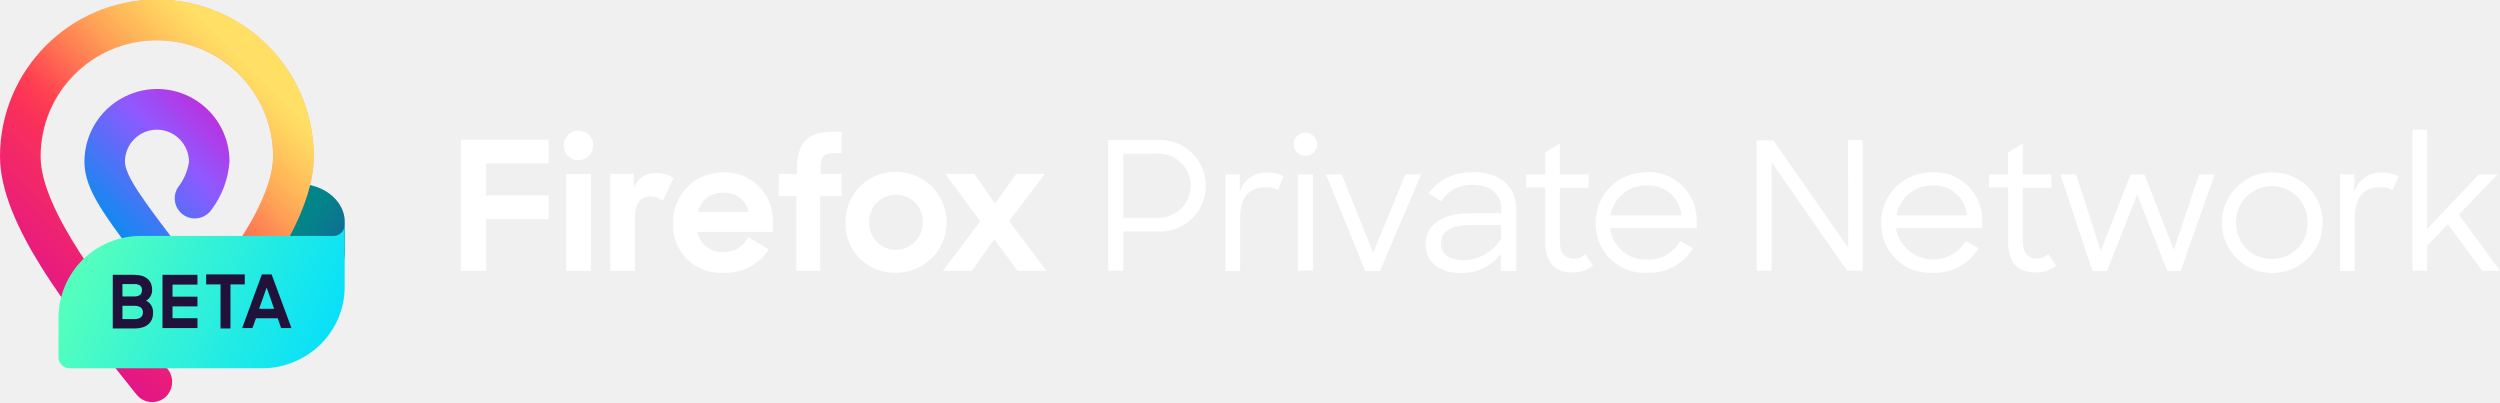
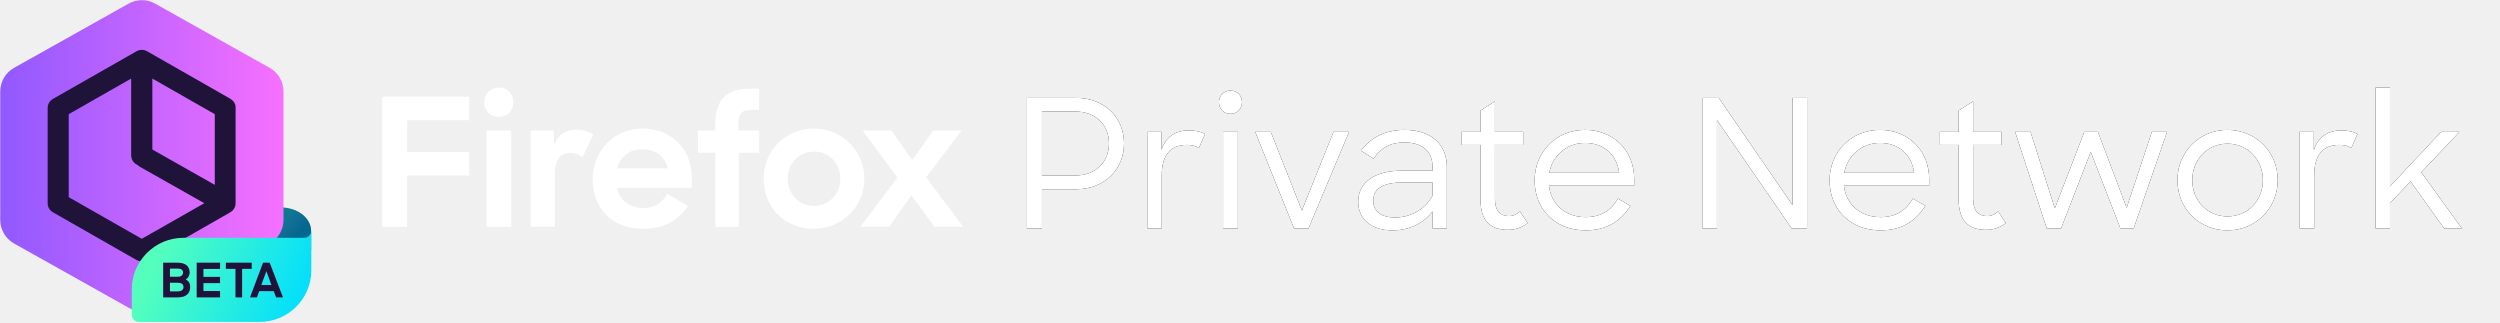
- <svg xmlns="http://www.w3.org/2000/svg" xmlns:xlink="http://www.w3.org/1999/xlink" data-name="Layer 1" viewBox="0 0 279.54 45">
+ <svg xmlns="http://www.w3.org/2000/svg" xmlns:xlink="http://www.w3.org/1999/xlink" width="2030" height="262">
  <defs>
-     <linearGradient id="a" x1="41.78" y1="15.19" x2="34.5" y2="19.72" gradientTransform="matrix(1 0 0 -1 0 50)" gradientUnits="userSpaceOnUse">
-       <stop offset="0" stop-color="#054096" stop-opacity=".5" />
-       <stop offset=".05" stop-color="#0f3d9c" stop-opacity=".44" />
-       <stop offset=".26" stop-color="#2f35b1" stop-opacity=".25" />
-       <stop offset=".47" stop-color="#462fbf" stop-opacity=".11" />
-       <stop offset=".67" stop-color="#542bc8" stop-opacity=".03" />
-       <stop offset=".86" stop-color="#592acb" stop-opacity="0" />
+     <linearGradient x1="79.077%" y1="61.129%" x2="52.439%" y2="48.719%" id="b">
+       <stop stop-color="#054096" stop-opacity=".5" offset="0%" />
+       <stop stop-color="#173BA1" stop-opacity=".442" offset="9.995%" />
+       <stop stop-color="#3434B3" stop-opacity=".329" offset="29.49%" />
+       <stop stop-color="#482EC1" stop-opacity=".217" offset="48.88%" />
+       <stop stop-color="#552BC8" stop-opacity=".107" offset="67.97%" />
+       <stop stop-color="#592ACB" stop-opacity="0" offset="86.4%" />
    </linearGradient>
-     <linearGradient id="b" x1="28.3" y1="14.27" x2="23.84" y2="20.84" xlink:href="#a" />
-     <linearGradient id="c" x1="18.83" y1="21.32" x2="31.7" y2="34.19" gradientTransform="matrix(1 0 0 -1 0 50)" gradientUnits="userSpaceOnUse">
-       <stop offset="0" stop-color="#0090ed" />
-       <stop offset=".68" stop-color="#9059ff" />
-       <stop offset="1" stop-color="#b833e1" />
+     <linearGradient x1="-.075%" y1="50.017%" x2="99.986%" y2="50.017%" id="c">
+       <stop stop-color="#9059FF" offset="0%" />
+       <stop stop-color="#F770FF" offset="100%" />
    </linearGradient>
-     <linearGradient id="d" x1="10.32" y1="15.74" x2="37.17" y2="42.59" gradientTransform="matrix(1 0 0 -1 0 50)" gradientUnits="userSpaceOnUse">
-       <stop offset="0" stop-color="#e31587" />
-       <stop offset=".44" stop-color="#ff3750" />
-       <stop offset=".57" stop-color="#ff564b" />
-       <stop offset=".74" stop-color="#ff7945" />
-       <stop offset=".88" stop-color="#ff8e41" />
-       <stop offset=".97" stop-color="#ff9640" />
+     <linearGradient x1="10.951%" y1="41.295%" x2="102.369%" y2="60.901%" id="d">
+       <stop stop-color="#54FFBD" offset=".103%" />
+       <stop stop-color="#0DF" offset="100%" />
    </linearGradient>
-     <linearGradient id="e" x1="10.32" y1="15.74" x2="37.17" y2="42.59" gradientTransform="matrix(1 0 0 -1 0 50)" gradientUnits="userSpaceOnUse">
-       <stop offset=".37" stop-color="#fff36e" stop-opacity="0" />
-       <stop offset=".43" stop-color="#fff36e" stop-opacity=".04" />
-       <stop offset=".52" stop-color="#fff36e" stop-opacity=".14" />
-       <stop offset=".64" stop-color="#fff36e" stop-opacity=".31" />
-       <stop offset=".78" stop-color="#fff36e" stop-opacity=".54" />
-       <stop offset=".92" stop-color="#fff36e" stop-opacity=".8" />
-     </linearGradient>
-     <linearGradient id="f" x1="16.57" y1="20.9" x2="45.7" y2="8.39" gradientTransform="matrix(1 0 0 -1 0 50)" gradientUnits="userSpaceOnUse">
-       <stop offset="0" stop-color="#54ffbd" />
-       <stop offset="1" stop-color="#0df" />
-     </linearGradient>
+     <path d="M536.076 146.459V114.67H563.8c23.08 0 38.9-16.257 38.9-37.16 0-20.901-15.676-37.013-38.9-37.013h-39.917v105.96h12.193zm26.998-42.965h-26.998V51.529h26.853c17.128 0 27.579 11.177 27.579 25.983 0 14.66-10.306 25.982-27.434 25.982zm70.254 42.965v-42.965c0-17.273 7.548-24.821 20.611-24.821 4.21 0 7.403 1.016 9.58 2.467l4.935-11.321c-3.048-1.887-7.693-2.903-13.063-2.903-11.177 0-19.015 5.515-22.354 15.966V68.077H621.57v78.382h11.758zm55.738-93.043c5.516 0 9.435-4.064 9.435-9.434 0-5.371-3.92-9.435-9.435-9.435-5.225 0-9.29 4.064-9.29 9.435 0 5.37 3.92 9.434 9.29 9.434zm6.096 93.043V68.077h-12.047v78.382h12.047zm57.335 0l32.95-78.382h-12.628l-25.692 63.867-25.257-63.867h-12.628l31.498 78.382h11.757zm68.222 1.596c13.499 0 25.547-5.806 32.514-15.386v13.79h11.612V96.527c0-17.709-12.048-30.047-34.401-30.047-16.257 0-27.579 6.677-35.417 16.838l10.306 6.532c5.37-8.274 13.209-13.21 24.966-13.21 15.24 0 22.934 7.984 22.934 19.887v3.048h-24.821c-21.918 0-35.562 9.29-35.562 25.401 0 12.629 9.144 23.08 27.869 23.08zm2.177-10.45c-12.338 0-17.854-5.807-17.854-13.5 0-9.725 7.693-14.95 23.95-14.95h24.24v10.741c-6.24 11.612-18.579 17.709-30.336 17.709zm91.446 10.015c6.532 0 11.612-2.032 16.112-5.516l-6.242-9.435c-2.613 2.468-5.516 3.774-9 3.774-6.676 0-11.321-3.919-11.321-13.934V78.673h22.934V68.077H903.89V43.256l-11.757 7.548v17.273h-15.241v10.596h15.24v44.126c0 17.273 7.839 24.821 22.209 24.821zm63.14.435c17.129 0 28.45-7.402 36.434-19.885l-10.16-5.952c-5.371 9.58-13.79 15.096-26.273 15.096-16.547 0-28.014-10.596-29.756-25.547h69.237v-5.37c0-23.224-16.983-39.917-39.917-39.917-23.514 0-40.932 17.999-40.932 41.078 0 22.934 16.257 40.497 41.368 40.497zm27.29-46.738h-56.755c2.613-13.935 14.08-24.24 29.03-24.24 15.241 0 25.837 9.434 27.724 24.24zm79.397 45.142V58.497l60.674 87.962h12.483V40.498h-11.757v87.091l-59.948-87.091h-13.354v105.96h11.902zm132.814 1.596c17.128 0 28.45-7.402 36.434-19.885l-10.161-5.952c-5.37 9.58-13.79 15.096-26.273 15.096-16.547 0-28.014-10.596-29.756-25.547h69.238v-5.37c0-23.224-16.983-39.917-39.917-39.917-23.515 0-40.933 17.999-40.933 41.078 0 22.934 16.257 40.497 41.368 40.497zm27.289-46.738h-56.754c2.612-13.935 14.08-24.24 29.03-24.24 15.241 0 25.837 9.434 27.724 24.24zm58.351 46.303c6.532 0 11.612-2.032 16.112-5.516l-6.242-9.435c-2.612 2.468-5.515 3.774-8.999 3.774-6.677 0-11.322-3.919-11.322-13.934V78.673h22.934V68.077h-22.934V43.256l-11.757 7.548v17.273h-15.241v10.596h15.24v44.126c0 17.273 7.84 24.821 22.21 24.821zm60.964-1.161l24.095-62.125 24.095 62.125h10.742l27.143-78.382h-12.338l-20.466 61.69-23.37-61.69h-11.031l-23.95 62.125-19.741-62.125h-12.483l25.692 78.382h11.612zm135.136 1.596c23.08 0 40.788-18.144 40.788-40.787 0-22.934-17.854-40.788-40.788-40.788-22.789 0-40.642 17.854-40.642 40.788 0 23.079 17.563 40.787 40.642 40.787zm0-11.321c-16.257 0-28.595-12.629-28.595-29.466 0-16.693 12.338-29.611 28.595-29.611 16.257 0 28.74 12.918 28.74 29.61 0 16.693-12.338 29.467-28.74 29.467zm70.399 9.725v-42.965c0-17.273 7.548-24.821 20.612-24.821 4.209 0 7.402 1.016 9.58 2.467l4.935-11.321c-3.048-1.887-7.693-2.903-13.064-2.903-11.177 0-19.015 5.515-22.353 15.966V68.077h-11.467v78.382h11.757zm61.544 0v-20.467l16.693-17.708 27.288 38.175h14.37l-32.949-45.578 31.062-32.804h-14.95l-41.514 44.271V32.08h-11.757v114.38h11.757z" id="a" />
  </defs>
-   <path d="M51.54 15.62h9.81v2.65h-7v3.59h7v2.64h-7v5.79h-2.81zm13.15-1a1.53 1.53 0 01.63.11 1.42 1.42 0 01.54.36 1.62 1.62 0 01.35.54 1.54 1.54 0 01.1.64 1.64 1.64 0 11-3.16-.61 1.63 1.63 0 01.89-.92 1.82 1.82 0 01.65-.14zm-1.39 4.84h2.77v10.82H63.3zm10.81 3a2.18 2.18 0 00-1.34-.49c-1.13 0-1.77.73-1.77 2.31v6h-2.76V19.44h2.64V21a2.53 2.53 0 011-1.26 2.57 2.57 0 011.57-.4 3.22 3.22 0 011.85.56zm1.15 2.47a5.56 5.56 0 011.58-4 5.7 5.7 0 011.83-1.24 5.6 5.6 0 012.18-.42 5.34 5.34 0 015.56 5.52v1.14h-8.44a2.85 2.85 0 003 2.27 2.94 2.94 0 001.57-.46 2.86 2.86 0 001.12-1.24l2.31 1.39a5.7 5.7 0 01-5.08 2.61 5.29 5.29 0 01-5.63-5.58zm2.75-1.23h5.71a2.73 2.73 0 00-2.89-2.14 2.69 2.69 0 00-1.79.57 2.75 2.75 0 00-1 1.57zm9.09-4.25h2v-.55c0-2.95 1.25-4.17 4-4.17h1v2.39h-.78c-1.29 0-1.57.44-1.57 1.78v.55h2.35v2.48h-2.39v8.36h-2.66v-8.36h-2zm7.44 5.41a5.42 5.42 0 01.41-2.18 5.57 5.57 0 011.22-1.85 5.67 5.67 0 011.86-1.22 5.58 5.58 0 012.18-.39 5.64 5.64 0 010 11.28 5.52 5.52 0 01-2.2-.38 5.45 5.45 0 01-3.47-5.26zm8.64 0a2.93 2.93 0 00-.83-2.17 3 3 0 00-1-.68 3.08 3.08 0 00-1.16-.23 3.13 3.13 0 00-1.17.23 3 3 0 00-1 .68 2.77 2.77 0 00-.64 1 2.92 2.92 0 00-.2 1.17 3 3 0 00.84 2.17 3 3 0 002.14.91 3.09 3.09 0 001.16-.24 3.16 3.16 0 001-.67 3.11 3.11 0 00.64-1 2.94 2.94 0 00.2-1.17zm6.43-.12l-3.92-5.3h3.26l2.31 3.33 2.37-3.33h3.2l-4 5.28 4.18 5.56h-3.24l-2.59-3.54-2.51 3.54h-3.24zm19.87-9.08h-5.57v14.61h1.7v-4.38h3.87a5.12 5.12 0 100-10.23zm-.1 8.69h-3.77v-7.17h3.75a3.59 3.59 0 110 7.17zm9.25-2.85v-2h-1.6v10.8h1.64v-5.95c0-2.38 1.05-3.42 2.88-3.42a2.36 2.36 0 011.34.34l.65-1.57a3.7 3.7 0 00-1.82-.4 3 3 0 00-3.09 2.2zm6.49 8.76h1.68V19.5h-1.68v10.8zm.83-15.43a1.23 1.23 0 00-.72.23 1.36 1.36 0 00-.48.58 1.4 1.4 0 00-.06.76 1.23 1.23 0 00.36.66 1.31 1.31 0 002-.21 1.3 1.3 0 00.22-.72 1.35 1.35 0 00-.38-.93 1.33 1.33 0 00-.43-.28 1.15 1.15 0 00-.51-.08zm7.59 13.44l-3.52-8.77h-1.76l4.4 10.81h1.64l4.6-10.8h-1.76l-3.6 8.76zm11.13-9a6.1 6.1 0 00-2.76.56 6 6 0 00-2.19 1.77l1.44.9a3.93 3.93 0 011.5-1.39 3.82 3.82 0 012-.43c2.13 0 3.21 1.1 3.21 2.74v.42h-3.47c-3.06 0-5 1.28-5 3.5 0 1.74 1.28 3.18 3.9 3.18a5.49 5.49 0 002.52-.52 5.63 5.63 0 002-1.6v1.9h1.72v-6.91c0-2.44-1.69-4.15-4.81-4.15zm3.18 7.37a4.79 4.79 0 01-4.23 2.44c-1.73 0-2.5-.8-2.5-1.86 0-1.34 1.08-2.06 3.34-2.06h3.39zm8.16 2.28c-.94 0-1.59-.54-1.59-1.92v-6h3.21v-1.5h-3.21v-3.46l-1.64 1v2.46h-2.13v1.46h2.13v6.08c0 2.38 1.1 3.43 3.1 3.43a3.58 3.58 0 002.25-.76l-.87-1.31a1.7 1.7 0 01-.57.39 1.79 1.79 0 01-.68.13zm8.13-9.65a5.69 5.69 0 00-2.2.4 5.41 5.41 0 00-1.87 1.22 5.57 5.57 0 00-1.24 1.86 5.64 5.64 0 00-.41 2.19 5.45 5.45 0 005.79 5.56 5.66 5.66 0 005.09-2.74l-1.42-.82a4 4 0 01-3.67 2.08 3.94 3.94 0 01-4.16-3.52h9.67v-.74a5.37 5.37 0 00-5.57-5.52zm-4.06 4.81a4 4 0 014.06-3.34 3.68 3.68 0 013.87 3.34zm26.58 3.62l-8.37-12h-1.87v14.57h1.67V18.14l8.45 12.13h1.74V15.66h-1.64zm9.41-8.43a5.72 5.72 0 00-2.2.4 5.65 5.65 0 00-1.87 1.22 5.72 5.72 0 00-1.24 1.86 5.64 5.64 0 00-.41 2.19 5.45 5.45 0 005.79 5.56 5.66 5.66 0 005.09-2.74l-1.42-.82a4.24 4.24 0 01-7.82-1.44h9.67v-.74a5.38 5.38 0 00-5.58-5.51zm-4 4.81a4 4 0 014-3.34 3.67 3.67 0 013.87 3.34zm15.69 4.84c-.93 0-1.58-.54-1.58-1.92v-6h3.2v-1.5h-3.2v-3.46l-1.65 1v2.46h-2.12v1.46h2.13v6.08c0 2.38 1.1 3.43 3.11 3.43a3.6 3.6 0 002.25-.76l-.87-1.31a1.85 1.85 0 01-.58.39 1.79 1.79 0 01-.68.13zm15.33-.92l-3.31-8.5h-1.54l-3.34 8.56-2.76-8.56h-1.75l3.59 10.81h1.62l3.37-8.57 3.37 8.56h1.5l3.79-10.8h-1.73l-2.85 8.5zm10.92-8.73a5.63 5.63 0 102.24 10.82 5.6 5.6 0 003.46-5.19 5.6 5.6 0 00-.42-2.18 5.59 5.59 0 00-3.09-3.05 5.67 5.67 0 00-2.19-.4zm0 9.69a3.92 3.92 0 01-1.55-.29 4.06 4.06 0 01-1.31-.89 4.31 4.31 0 01-.85-4.44 4.28 4.28 0 01.86-1.33 3.88 3.88 0 011.31-.88 4 4 0 014.42.88 4.28 4.28 0 01.86 1.33 4.49 4.49 0 010 3.12 3.94 3.94 0 01-3.74 2.5zm9.25-7.46v-2h-1.6v10.8h1.64v-5.95c0-2.38 1.05-3.42 2.88-3.42a2.36 2.36 0 011.34.34l.68-1.57a3.7 3.7 0 00-1.82-.4 3.09 3.09 0 00-1.95.55 3 3 0 00-1.17 1.65zm11.68 2.48l4.34-4.48h-2.09l-5.8 6.11V14.5h-1.64v15.77h1.64V27.5l2.33-2.44 3.82 5.21h2l-4.6-6.28z" fill="#fff" />
-   <path d="M31.21 35.5H18.54l14.35-15c3.82 0 5.65 2.34 5.65 4.22V28a7.55 7.55 0 01-2.15 5.3 7.21 7.21 0 01-5.18 2.2z" fill="#008787" />
-   <path d="M37.67 37H25l14.35-15c3.82 0 5.65 2.34 5.65 4.22v3.28a7.55 7.55 0 01-2.15 5.3 7.21 7.21 0 01-5.18 2.2z" transform="translate(-6.46 -1.5)" style="" fill="url(#a)" opacity=".9" />
-   <path d="M25.62 28.05l-3.91 2.3L23 32l2.52 3.32a2.41 2.41 0 001.43.16 2.45 2.45 0 001.26-.69l1.42-1.49c-1.11-1.47-2.1-2.78-3-4z" transform="translate(-6.46 -1.5)" style="" fill="url(#b)" opacity=".9" />
-   <path d="M28.15 34.76l1.42-1.49c-1.11-1.47-2.1-2.78-3-4-4.09-5.39-6.14-8.09-6.14-9.74A3.58 3.58 0 0124 16a3.6 3.6 0 013.59 3.6 6.16 6.16 0 01-1.24 2.87 2.25 2.25 0 00.65 3.08 2.22 2.22 0 001.68.33 2.27 2.27 0 001.44-.95 10.1 10.1 0 002-5.37 8.09 8.09 0 00-11.22-7.48 8.12 8.12 0 00-5 7.48C15.91 22.71 18 25.44 23 32l2.52 3.32a2.41 2.41 0 001.43.16 2.45 2.45 0 001.2-.72z" transform="translate(-6.46 -1.5)" fill="url(#c)" />
-   <path d="M27.49 38a2.52 2.52 0 00.78.63 2.59 2.59 0 001 .27 2.55 2.55 0 001-.13 2.45 2.45 0 00.86-.52 48.36 48.36 0 003.54-4C37.21 31 41.54 24.64 41.54 19a17.54 17.54 0 00-35.08 0c0 7.54 7.85 17.34 13.58 24.5l1.68 2.11a2.32 2.32 0 00.68.57 2.12 2.12 0 00.85.27 2.24 2.24 0 00.89-.09 2.11 2.11 0 00.78-.42 2.31 2.31 0 00.26-3.21l-1.63-2.05C18.53 34.46 11 25 11 19a13 13 0 0126 0c0 3.05-2.22 7.69-5.95 12.4-.49.63-1 1.24-1.52 1.83l-1.42 1.49a2.45 2.45 0 01-1.26.69 2.41 2.41 0 01-1.43-.16z" transform="translate(-6.46 -1.5)" fill="url(#d)" />
-   <path d="M27.49 38a2.52 2.52 0 00.78.63 2.59 2.59 0 001 .27 2.55 2.55 0 001-.13 2.45 2.45 0 00.86-.52 48.36 48.36 0 003.54-4C37.21 31 41.54 24.64 41.54 19a17.54 17.54 0 00-35.08 0c0 7.54 7.85 17.34 13.58 24.5l1.68 2.11a2.32 2.32 0 00.68.57 2.12 2.12 0 00.85.27 2.24 2.24 0 00.89-.09 2.11 2.11 0 00.78-.42 2.31 2.31 0 00.26-3.21l-1.63-2.05C18.53 34.46 11 25 11 19a13 13 0 0126 0c0 3.05-2.22 7.69-5.95 12.4-.49.63-1 1.24-1.52 1.83l-1.42 1.49a2.45 2.45 0 01-1.26.69 2.41 2.41 0 01-1.43-.16z" transform="translate(-6.46 -1.5)" fill="url(#e)" />
-   <path d="M43.75 27.88H22.23a9.27 9.27 0 00-6.53 2.66 9.39 9.39 0 00-2 3A9.09 9.09 0 0013 37v4.45a1.19 1.19 0 00.37.87 1.25 1.25 0 00.88.36h21.52A9.32 9.32 0 0042.3 40a9 9 0 002.7-6.44v-6.91a1.19 1.19 0 01-.37.87 1.25 1.25 0 01-.88.36z" transform="translate(-6.46 -1.5)" fill="url(#f)" />
-   <path d="M16.34 33.62a1.29 1.29 0 00.5-.51 1.32 1.32 0 00.17-.7c0-1.08-.73-1.68-2-1.68h-2.4v6h2.42c1.29 0 2.09-.59 2.09-1.78a1.42 1.42 0 00-.78-1.33zm-2.65-1.86h1.33c.59 0 .86.25.86.67s-.25.72-.85.72h-1.34zm1.33 3.92h-1.33v-1.49h1.29c.71 0 1 .27 1 .74s-.32.75-.94.75zm3.15 1h3.91v-1.1h-2.79v-1.32h2.79v-1.09h-2.79v-1.35h2.79v-1.09h-3.91zm9.2-6h-4.32v1.12h1.61v4.93h1.11V31.8h1.6zm3 0h-1.09l-2.2 6h1.15l.39-1.09h2.43l.38 1.09h1.16zm-1.4 3.85l.85-2.38.83 2.38z" fill="#20123a" />
+   <g fill-rule="nonzero" fill="none">
+     <path d="M310.4 78.5H381v19.1h-50.4v25.9H381v19h-50.4v41.7h-20.3V78.5h.1zm94.7-7.4c7 0 11.7 5.1 11.7 11.9 0 6.8-4.6 11.9-11.9 11.9-7 0-11.7-4.9-11.7-11.6 0-7.3 5.4-12.2 11.9-12.2zm-10 34.9h20v78.2h-20V106zm77.9 21.7c-2.5-2-6.2-3.5-9.7-3.5-8.1 0-12.7 5.2-12.7 16.6v43.3h-19.8V106h19v11.3c4.1-8.8 10.3-12 18.7-12 4.6 0 9.7 1.4 13.3 4.1l-8.8 18.3zm8.3 17.8c0-22.4 16.7-41.1 40.3-41.1 23.5 0 40.1 16.6 40.1 39.8v8.3h-60.8c2.2 9.8 9.9 16.4 21.6 16.4 9.1 0 15.4-4.3 19.4-11.6l16.7 10c-8.3 12.2-20 18.5-36.6 18.5-25.5-.1-40.7-17-40.7-40.3zm19.8-8.8h41.1c-2.2-10-10.3-15.5-20.9-15.5-9.4 0-17.4 5.3-20.2 15.5zm65.5-30.7h14.1v-3.9c0-21.3 9-30.1 28.7-30.1h7v17.2h-5.6c-9.3 0-11.3 3.2-11.3 12.9v3.9h16.9v18h-16.5v60.2h-19.1V124h-14.1v-18h-.1zm53.5 39.1c0-22.4 17.1-40.7 40.9-40.7 22.6 0 40.9 18.1 40.9 40.7s-18.3 40.7-40.9 40.7c-24.4-.1-40.9-17.9-40.9-40.7zm62.3 0c0-12.4-9.3-22.1-21.4-22.1-12.3 0-21.4 9.7-21.4 22.1 0 12.4 9.1 22.1 21.4 22.1 12.1 0 21.4-9.7 21.4-22.1zm46.3-.9L700.5 106H724l16.7 24 17.1-24h23L752 144l30.1 40.1h-23.3l-18.7-25.5-18.1 25.5h-23.3l30-39.9z" fill="#FFF" />
+     <g transform="translate(310 39)">
+       <use fill="#000" xlink:href="#a" />
+       <use fill="#FFF" xlink:href="#a" />
+     </g>
+     <path d="M226.4 168.3H119.7c-3.1 0-5.7 2.5-5.7 5.7v17c0 25.1 20.4 45.5 45.5 45.5h59c18.9 0 34.1-15.3 34.1-34.1v-14.9c.1-8.6-8.4-19.2-26.2-19.2z" fill="#008787" />
+     <path d="M112.4.3H5.7C2.6.3 0 2.8 0 6v17c0 25.1 20.4 45.5 45.5 45.5h59c18.9 0 34.1-15.3 34.1-34.1V19.5c.1-8.6-8.4-19.2-26.2-19.2z" opacity=".9" fill="url(#b)" transform="translate(114 168)" />
+     <path d="M219 55.1L125.9 2.9c-6.7-3.7-14.8-3.7-21.4 0L11.4 55.1C4.5 59 .2 66.3.2 74.2v104.4c0 7.9 4.3 15.2 11.2 19.1l93.1 52.2c3.3 1.9 7 2.8 10.7 2.8 3.7 0 7.4-.9 10.7-2.8l93.1-52.2c6.9-3.9 11.2-11.2 11.2-19.1V74.2c0-7.9-4.3-15.2-11.2-19.1z" fill="url(#c)" />
+     <path d="M187.2 80.3l-67.8-38.7c-2.6-1.5-5.9-1.5-8.5 0L43 80.3c-2.7 1.5-4.3 4.4-4.3 7.4V165c0 3.1 1.6 5.9 4.3 7.4l67.8 38.7c1.3.7 2.8 1.1 4.2 1.1 1.4 0 2.9-.4 4.2-1.1l67.8-38.7c2.7-1.5 4.3-4.4 4.3-7.4V87.7c.2-3-1.4-5.8-4.1-7.4zm-12.8 69.8l-50.7-28.7V63.8l50.7 28.9v57.4zm-59.3 43.8l-59.3-33.8V92.7l50.7-28.9v62.3c0 3.6 2.2 6.6 5.3 7.9.5.6 1.2 1.1 1.9 1.5l52.2 29.5-50.8 28.9z" fill="#20133A" />
+     <g>
+       <path d="M140 6.1H42c-23.2 0-42 18.8-42 42v20.6c0 3.1 2.5 5.7 5.7 5.7h98.1c23.2 0 42-18.8 42-42V.5c-.1 3.1-2.6 5.6-5.8 5.6z" fill="url(#d)" transform="translate(107 187)" />
+       <g fill="#20123A">
+         <path d="M150.8 226.9c2.1-1.2 3.2-3.1 3.2-5.7 0-5.1-3.5-7.9-9.8-7.9h-11.7v28.2h11.8c6.3 0 10.1-2.8 10.1-8.4.1-2.9-1.2-5-3.6-6.2zm-12.8-8.8h6.4c2.9 0 4.2 1.2 4.2 3.2 0 1.9-1.2 3.4-4.1 3.4H138v-6.6zm6.4 18.5H138v-7h6.2c3.4 0 4.8 1.3 4.8 3.5 0 2.1-1.6 3.5-4.6 3.5zM159.7 241.5h19v-5.2h-13.5v-6.4h13.5v-5.1h-13.5v-6.4h13.5v-5.1h-19zM204.4 213.3h-21v5h7.8v23.2h5.4v-23.2h7.8zM219 213.3h-5.4L203 241.5h5.6l1.9-5.1h11.8l1.9 5.1h5.6L219 213.3zm-6.8 18.1l4.1-11.2 4.1 11.2h-8.2z" />
+       </g>
+     </g>
+   </g>
</svg>
